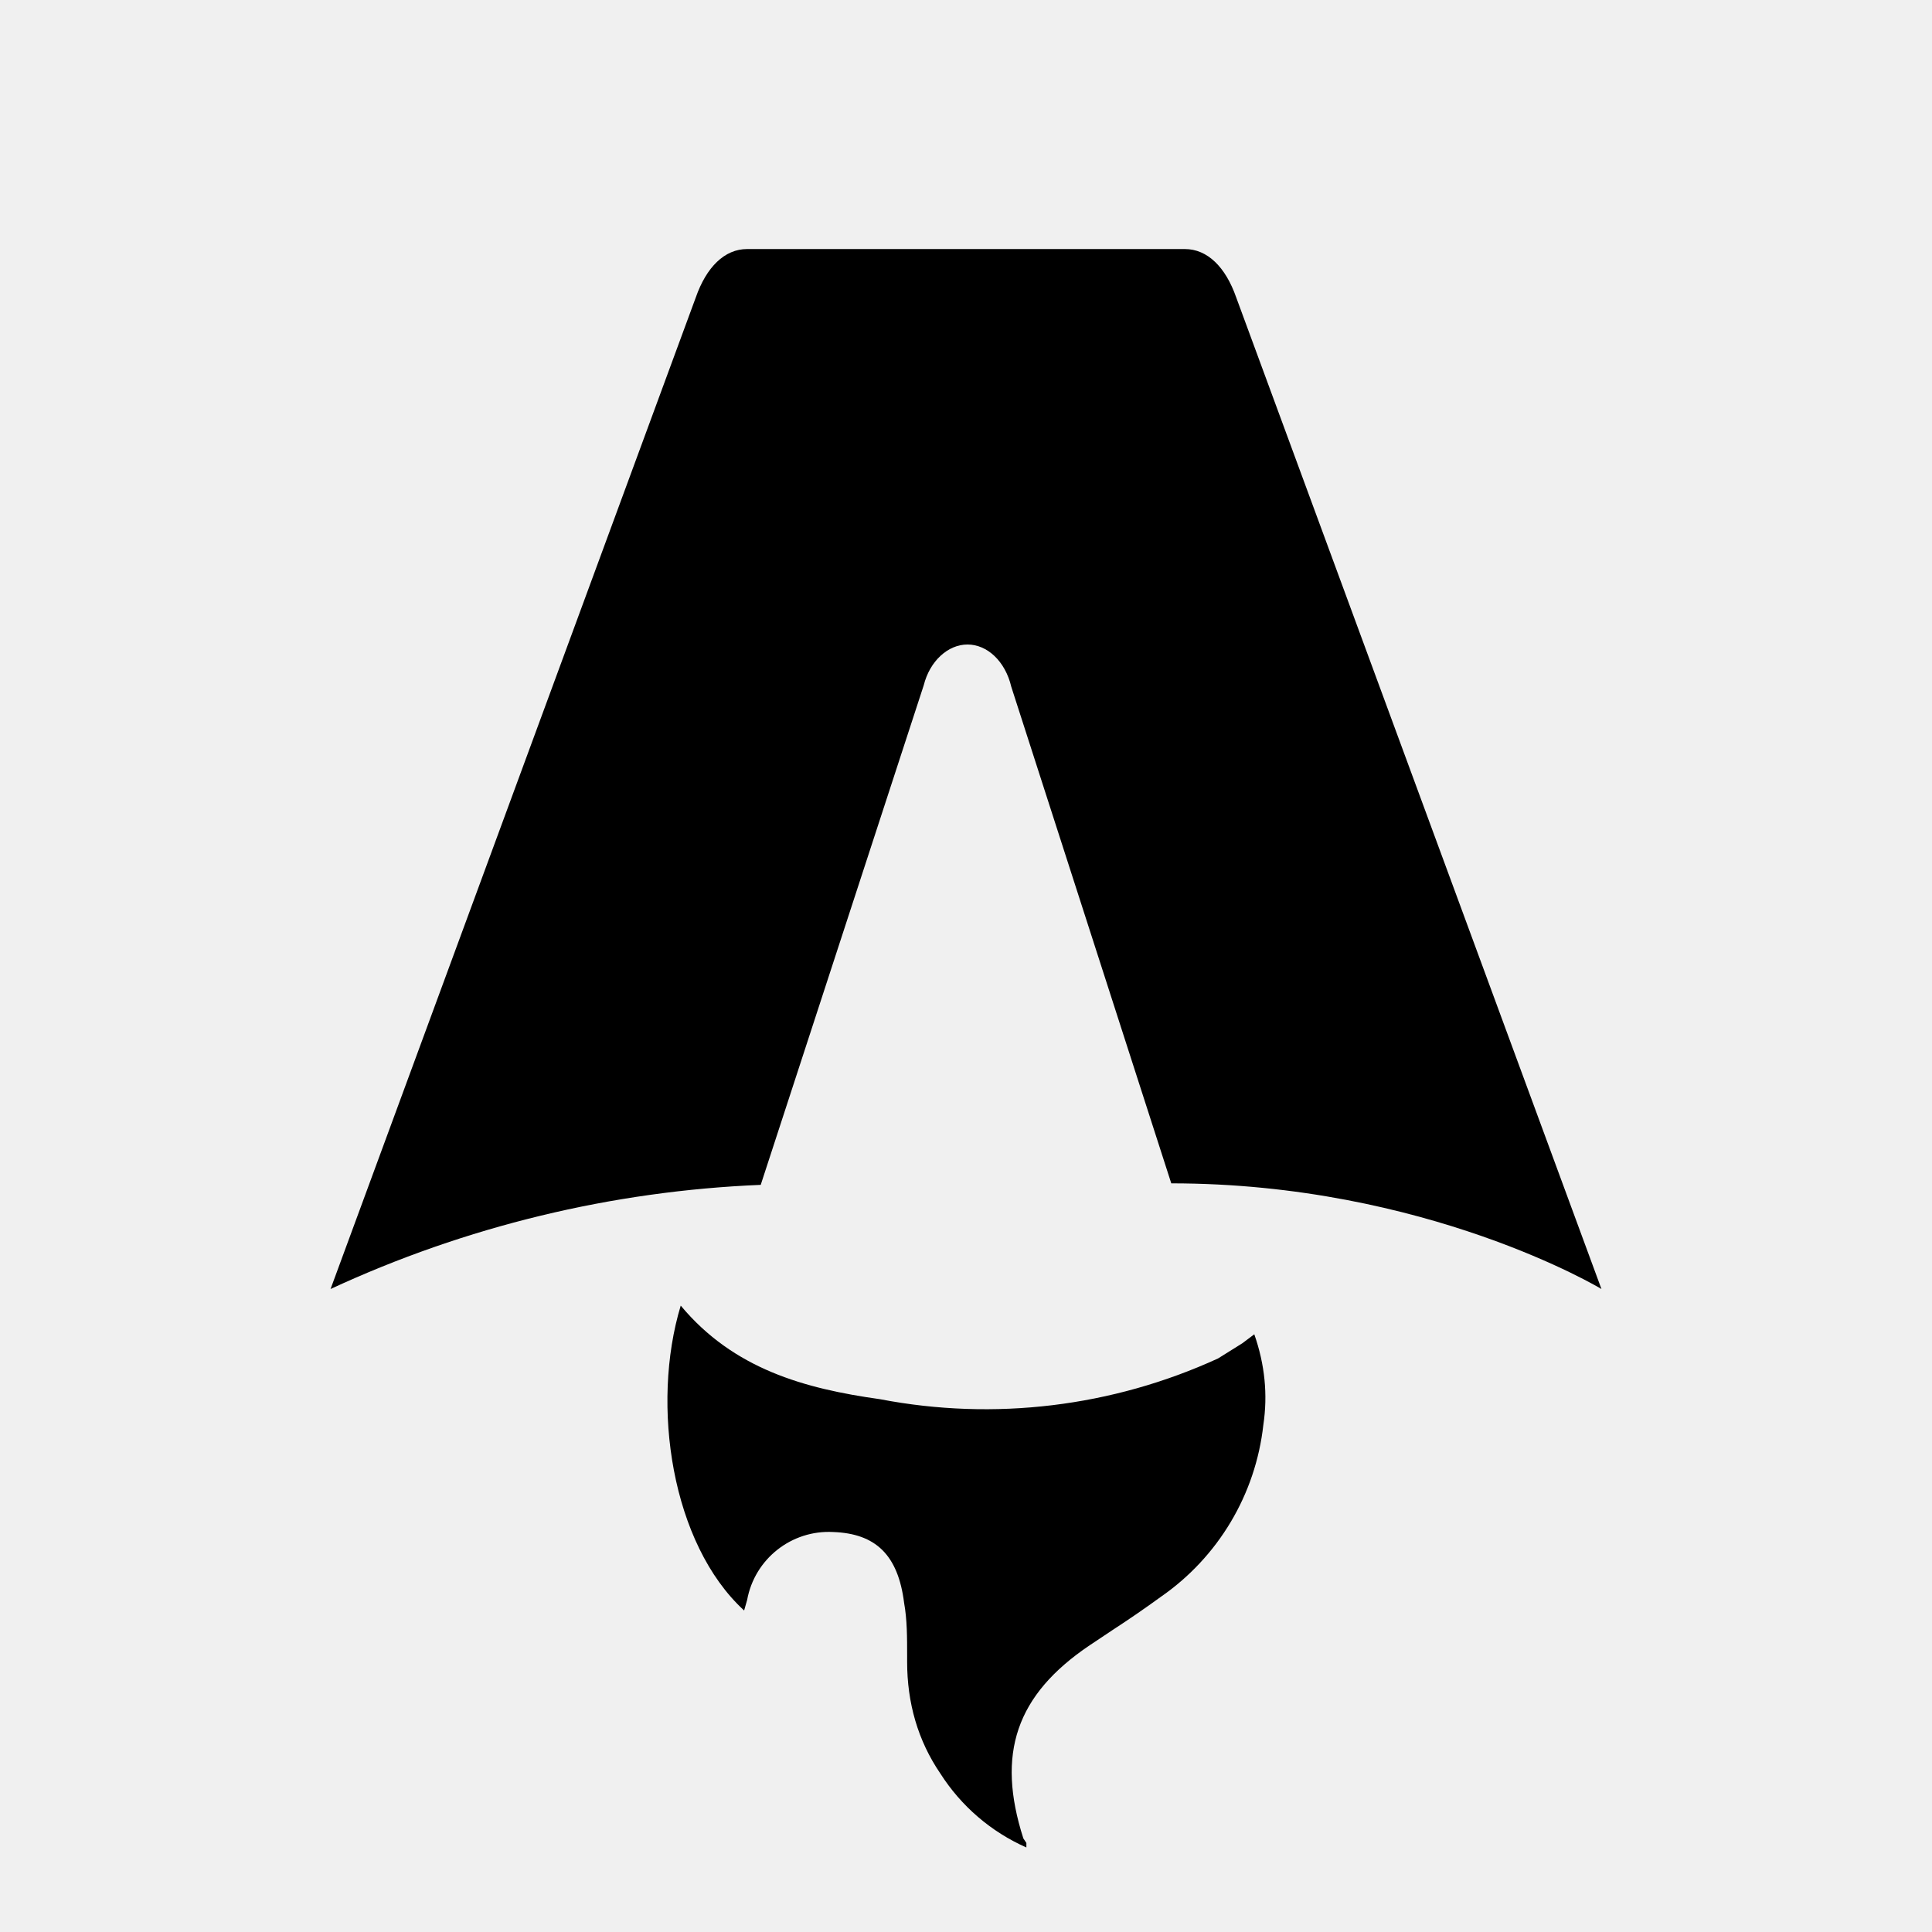
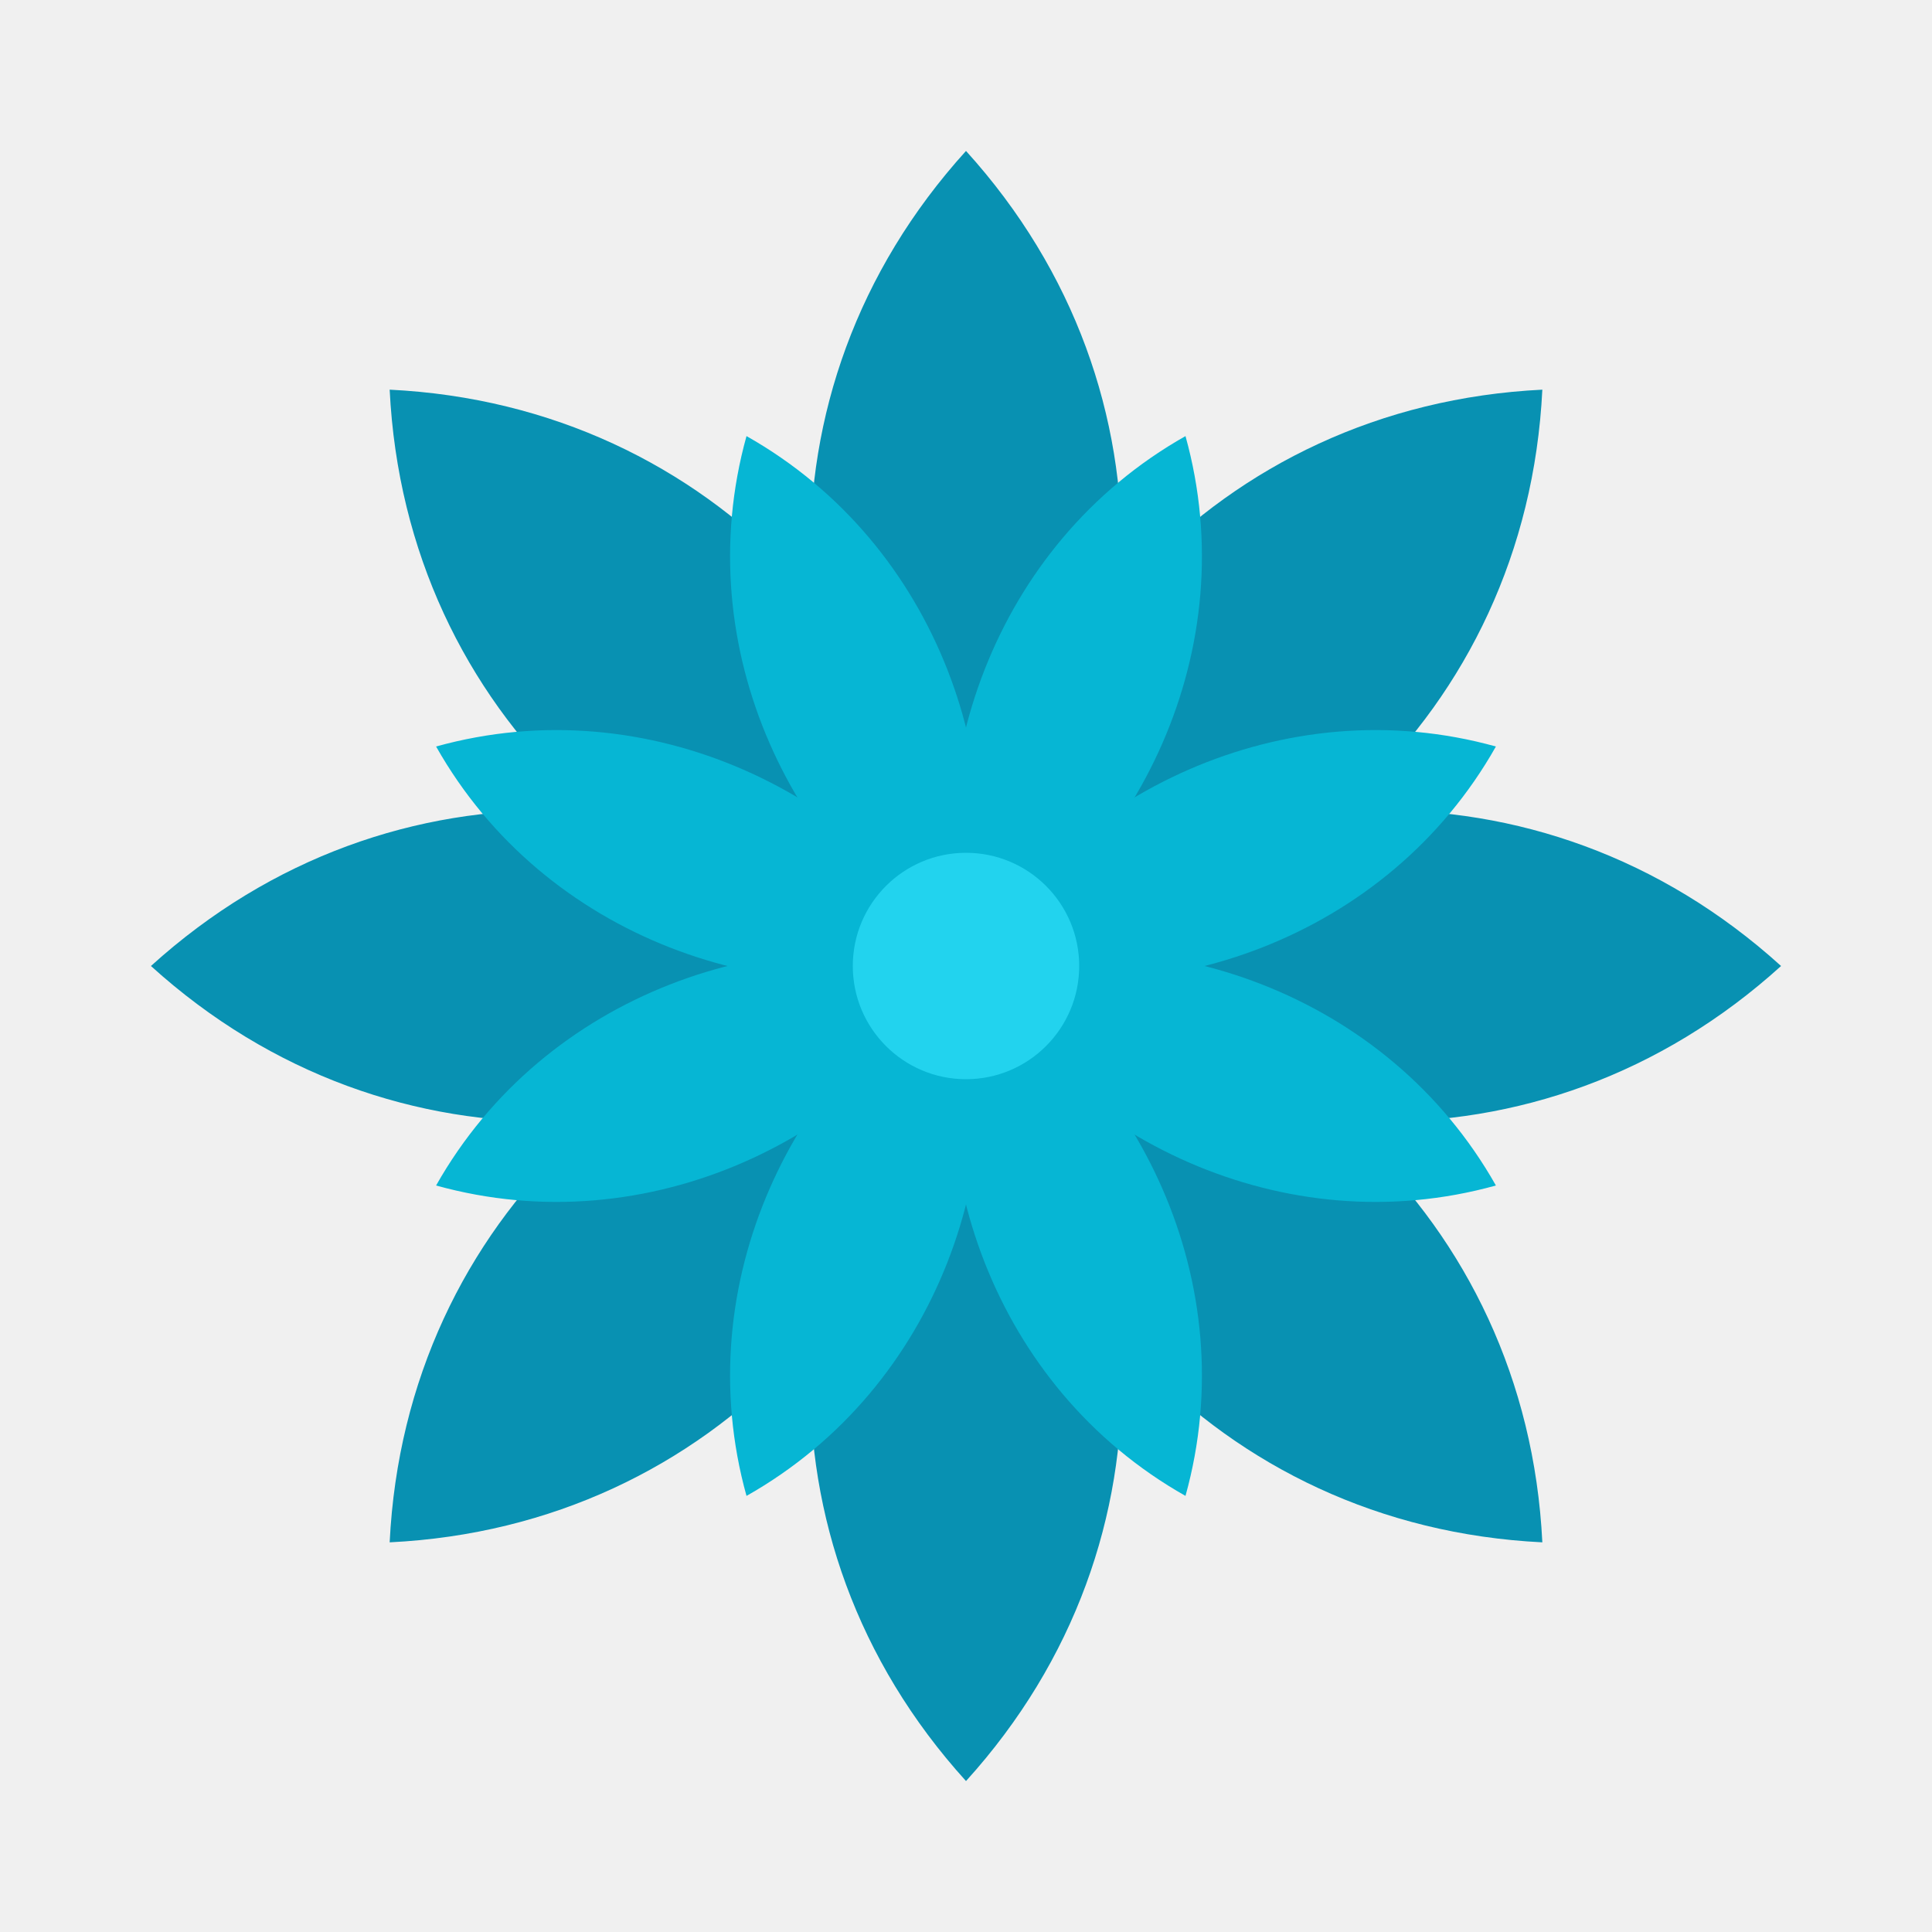
- <svg xmlns="http://www.w3.org/2000/svg" fill="none" viewBox="0 0 128 128">
-   <path d="M50.4 78.5a75.1 75.1 0 0 0-28.5 6.9l24.2-65.7c.7-2 1.9-3.2 3.4-3.2h29c1.5 0 2.7 1.2 3.4 3.2l24.2 65.7s-11.6-7-28.5-7L67 45.5c-.4-1.7-1.6-2.8-2.9-2.8-1.3 0-2.5 1.1-2.9 2.7L50.4 78.5Zm-1.1 28.2Zm-4.2-20.2c-2 6.6-.6 15.8 4.2 20.2a17.5 17.5 0 0 1 .2-.7 5.5 5.5 0 0 1 5.7-4.5c2.8.1 4.3 1.5 4.7 4.7.2 1.1.2 2.3.2 3.5v.4c0 2.7.7 5.2 2.2 7.4a13 13 0 0 0 5.7 4.9v-.3l-.2-.3c-1.8-5.6-.5-9.5 4.4-12.8l1.5-1a73 73 0 0 0 3.2-2.2 16 16 0 0 0 6.8-11.4c.3-2 .1-4-.6-6l-.8.6-1.6 1a37 37 0 0 1-22.4 2.7c-5-.7-9.7-2-13.2-6.2Z" />
-   <style>
-         path { fill: #000; }
-         @media (prefers-color-scheme: dark) {
-             path { fill: #FFF; }
-         }
-     </style>
+ <svg xmlns="http://www.w3.org/2000/svg" viewBox="0 0 512 512" role="img" aria-label="Lotus logo">
+   <defs>
+     <path id="petal-lg" d="M256 256 C 204 194 198 104 256 40 C 314 104 308 194 256 256 Z" />
+     <path id="petal-sm" d="M256 256 C 224 214 220 150 256 104 C 292 150 288 214 256 256 Z" />
+   </defs>
+   <g fill="#0891b2">
+     <use href="#petal-lg" transform="rotate(0 256 256)" />
+     <use href="#petal-lg" transform="rotate(45 256 256)" />
+     <use href="#petal-lg" transform="rotate(90 256 256)" />
+     <use href="#petal-lg" transform="rotate(135 256 256)" />
+     <use href="#petal-lg" transform="rotate(180 256 256)" />
+     <use href="#petal-lg" transform="rotate(225 256 256)" />
+     <use href="#petal-lg" transform="rotate(270 256 256)" />
+     <use href="#petal-lg" transform="rotate(315 256 256)" />
+   </g>
+   <g fill="#06b6d4">
+     <use href="#petal-sm" transform="rotate(22.5 256 256)" />
+     <use href="#petal-sm" transform="rotate(67.5 256 256)" />
+     <use href="#petal-sm" transform="rotate(112.5 256 256)" />
+     <use href="#petal-sm" transform="rotate(157.5 256 256)" />
+     <use href="#petal-sm" transform="rotate(202.5 256 256)" />
+     <use href="#petal-sm" transform="rotate(247.5 256 256)" />
+     <use href="#petal-sm" transform="rotate(292.5 256 256)" />
+     <use href="#petal-sm" transform="rotate(337.5 256 256)" />
+   </g>
+   <circle cx="256" cy="256" r="30" fill="#22d3ee" />
</svg>
